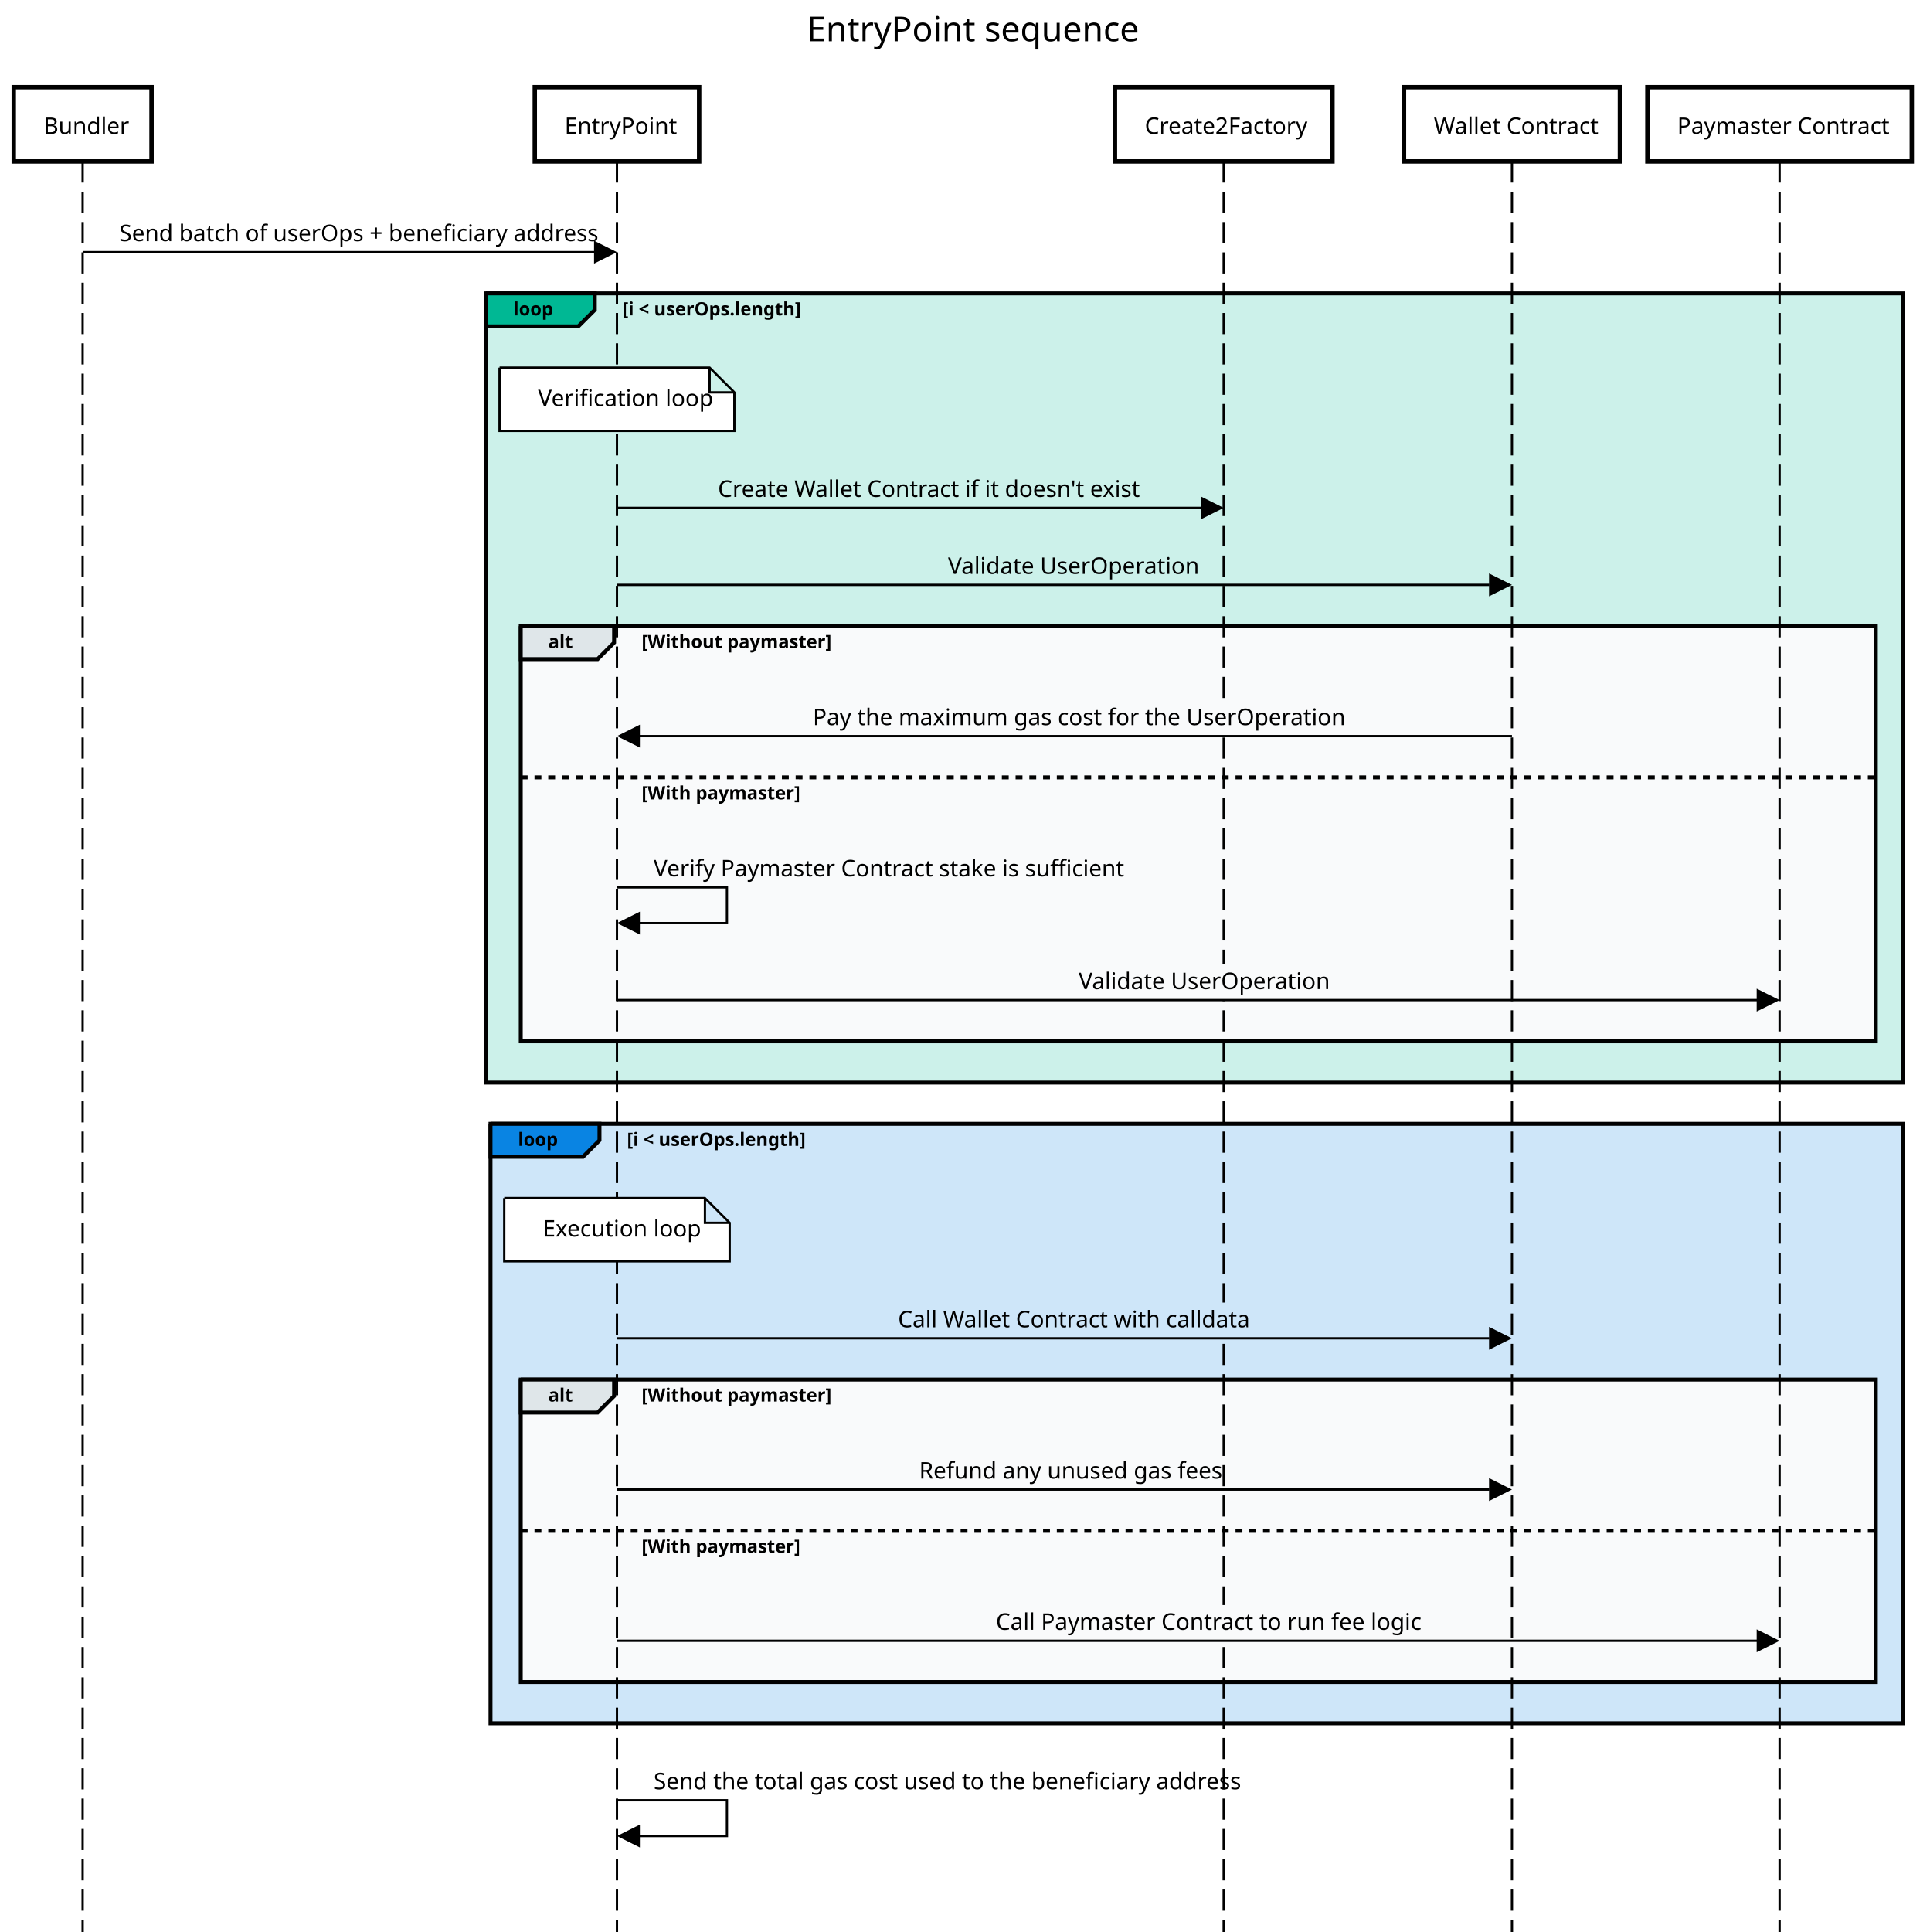
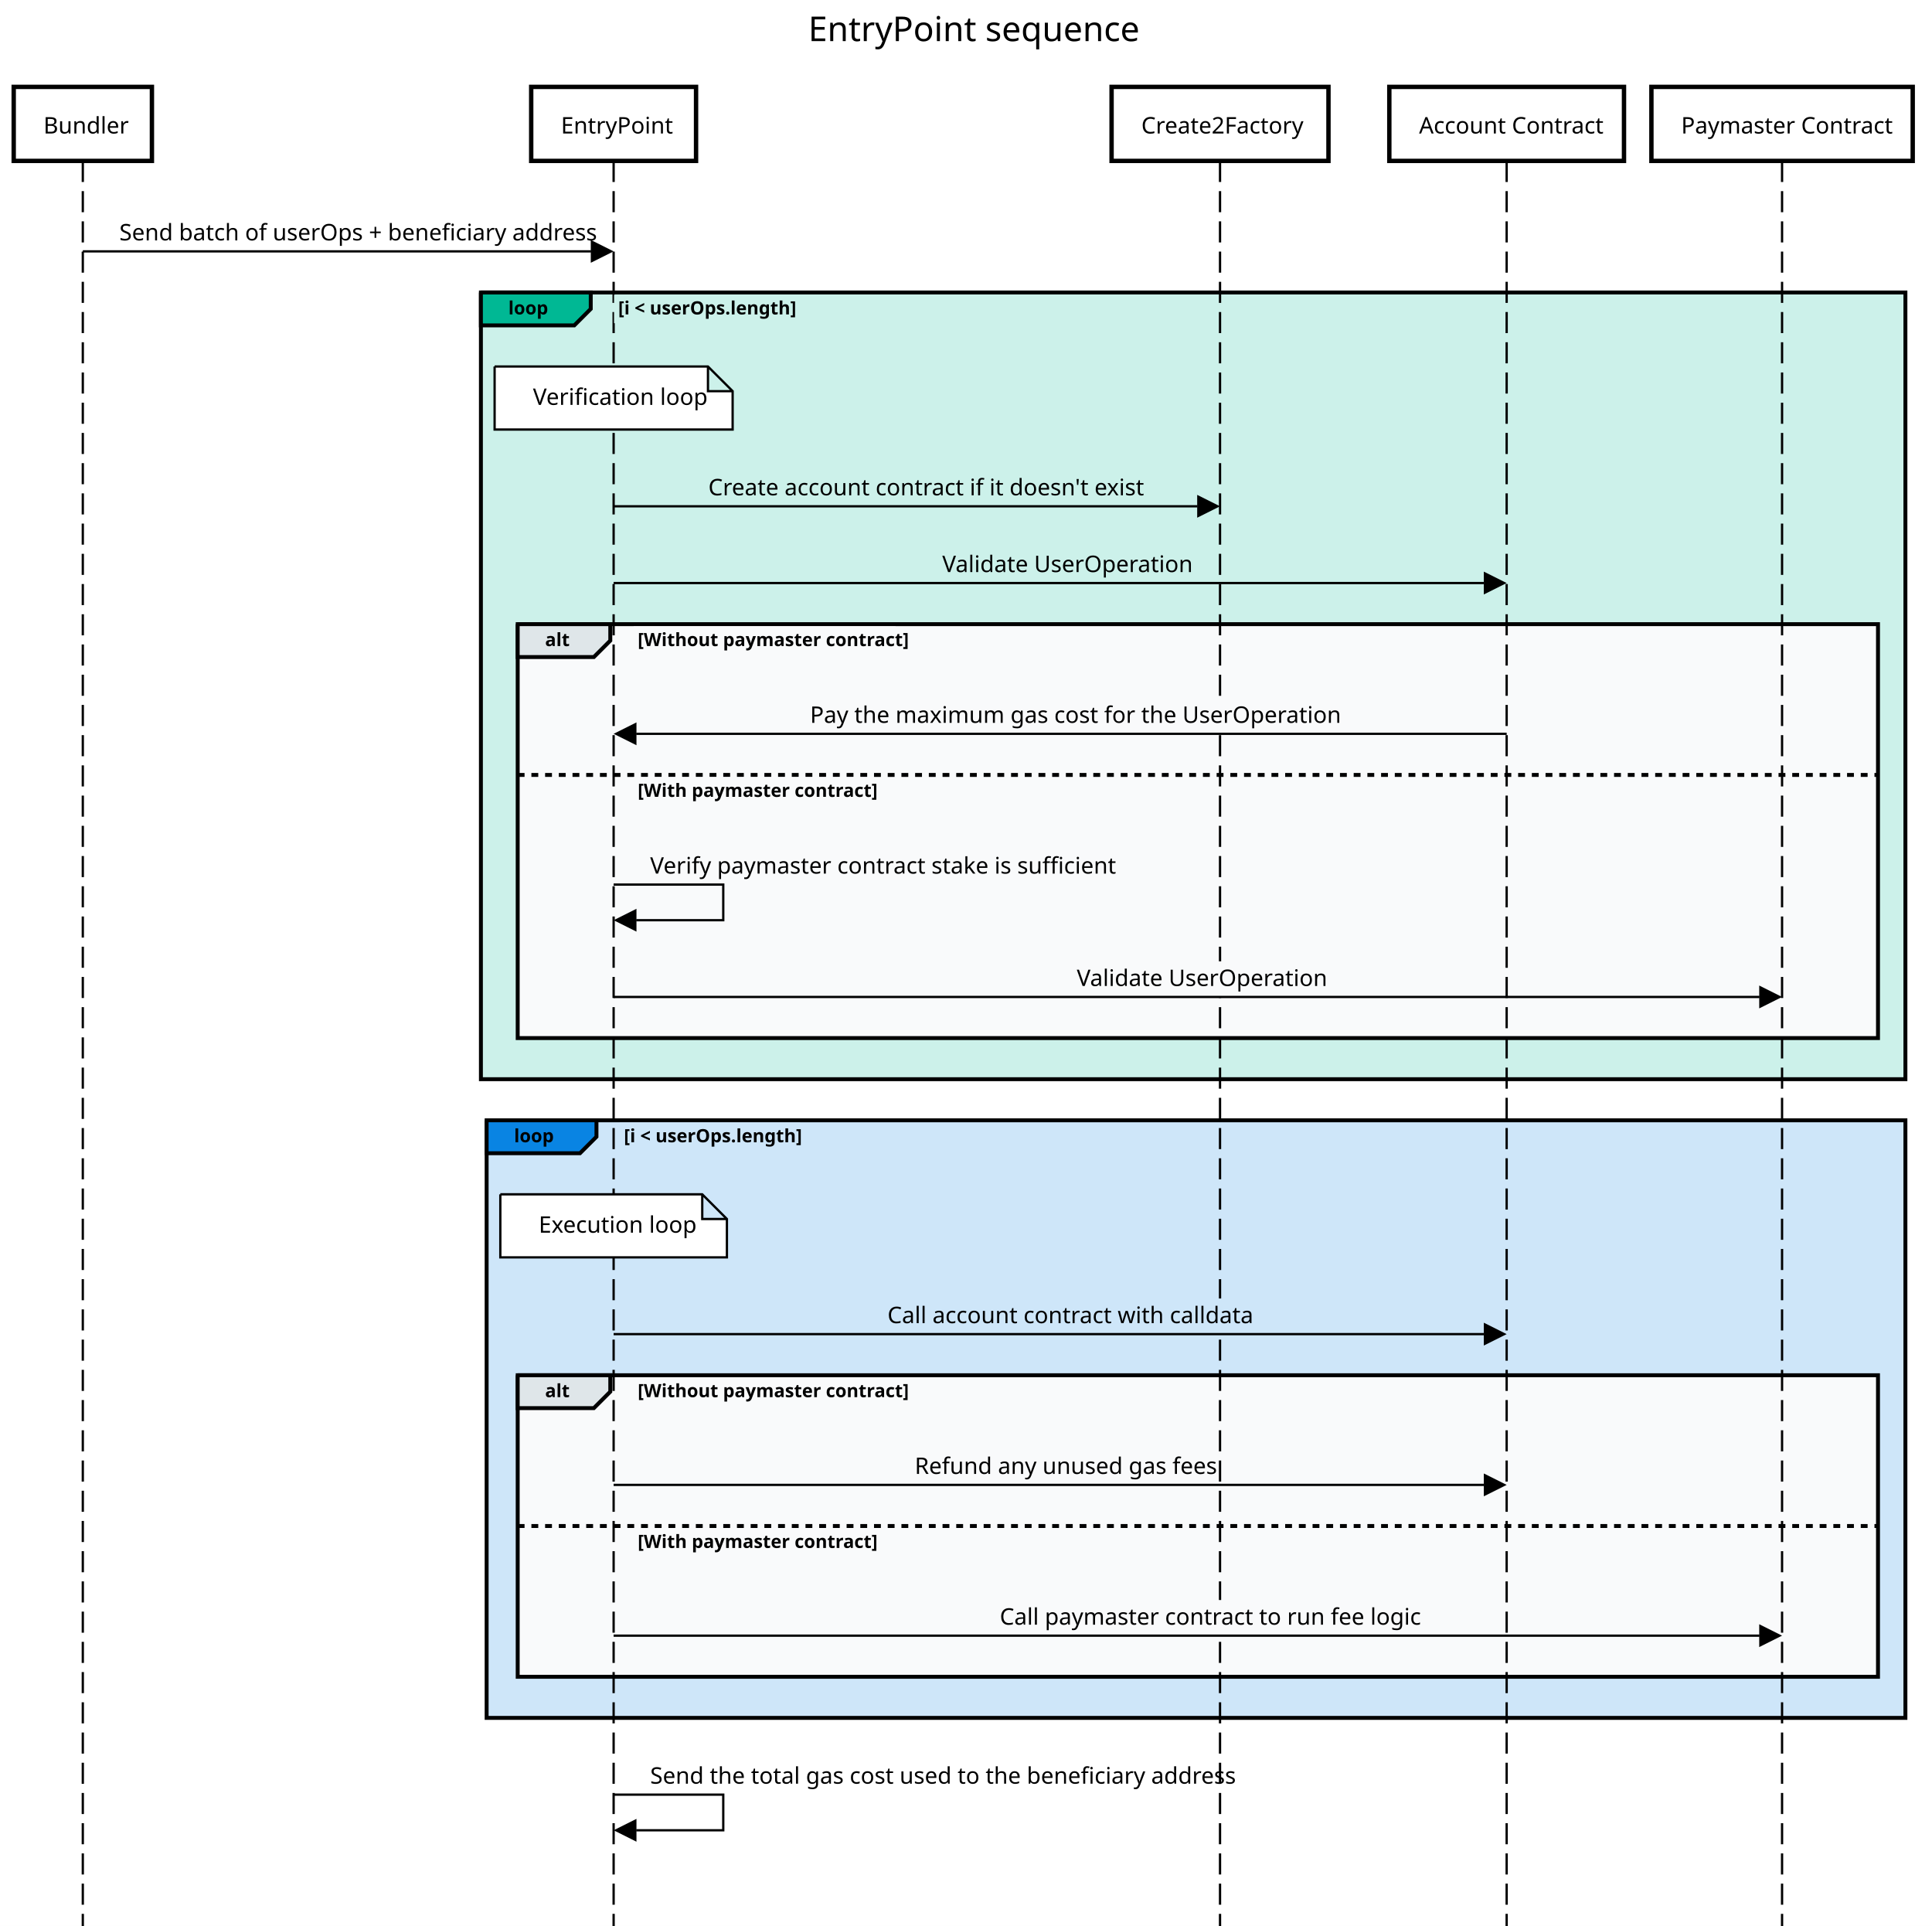
- <svg xmlns="http://www.w3.org/2000/svg" version="1.1" xmlnsXlink="http://www.w3.org/1999/xlink" width="1235" height="1236">
+ <svg xmlns="http://www.w3.org/2000/svg" version="1.1" width="1240" height="1236">
  <defs />
  <g>
    <g />
    <g />
    <g />
    <g />
    <g />
    <g />
    <g />
    <g />
    <g />
    <g />
    <g />
    <g />
    <g>
-       <rect fill="white" stroke="none" x="0" y="0" width="1235" height="1236" />
-     </g>
-     <g>
-       <text fill="black" stroke="none" font-family="sans-serif" font-size="16.5pt" font-style="normal" font-weight="normal" text-decoration="normal" x="516.278" y="26.388" text-anchor="start" dominant-baseline="alphabetic" xml:space="preserve">EntryPoint sequence</text>
-     </g>
-     <g>
-       <rect fill="rgb(204,241,234)" stroke="none" x="310.87" y="187.704" width="907.06" height="504.883" />
-       <rect fill="rgb(249,250,251)" stroke="none" x="333.223" y="400.564" width="867.115" height="265.636" />
-       <rect fill="rgb(206,230,249)" stroke="none" x="313.87" y="718.975" width="904.06" height="383.5" />
-       <rect fill="rgb(249,250,251)" stroke="none" x="333.223" y="882.578" width="867.115" height="193.509" />
-     </g>
-     <g>
-       <path fill="none" stroke="black" paint-order="fill stroke markers" d=" M 52.883 103.264 L 52.883 1236.173" stroke-miterlimit="10" stroke-width="1.466" stroke-dasharray="13.532,5.864" />
-       <path fill="none" stroke="black" paint-order="fill stroke markers" d=" M 394.794 103.264 L 394.794 1236.173" stroke-miterlimit="10" stroke-width="1.466" stroke-dasharray="13.532,5.864" />
-       <path fill="none" stroke="black" paint-order="fill stroke markers" d=" M 783.046 103.264 L 783.046 1236.173" stroke-miterlimit="10" stroke-width="1.466" stroke-dasharray="13.532,5.864" />
-       <path fill="none" stroke="black" paint-order="fill stroke markers" d=" M 967.502 103.264 L 967.502 1236.173" stroke-miterlimit="10" stroke-width="1.466" stroke-dasharray="13.532,5.864" />
-       <path fill="none" stroke="black" paint-order="fill stroke markers" d=" M 1138.767 103.264 L 1138.767 1236.173" stroke-miterlimit="10" stroke-width="1.466" stroke-dasharray="13.532,5.864" />
-     </g>
-     <g>
-       <path fill="none" stroke="none" />
-       <g>
-         <path fill="white" stroke="black" paint-order="fill stroke markers" d=" M 8.796 55.766 L 96.97 55.766 L 96.97 103.264 L 8.796 103.264 L 8.796 55.766 Z" stroke-miterlimit="10" stroke-width="2.815" stroke-dasharray="" />
+       <rect fill="white" stroke="none" x="0" y="0" width="1240" height="1236" />
+     </g>
+     <g>
+       <text fill="black" stroke="none" font-family="sans-serif" font-size="16.5pt" font-style="normal" font-weight="normal" text-decoration="normal" x="518.753" y="26.388" text-anchor="start" dominant-baseline="alphabetic" xml:space="preserve">EntryPoint sequence</text>
+     </g>
+     <g>
+       <rect fill="rgb(204,241,234)" stroke="none" x="308.66" y="187.704" width="914.271" height="504.883" />
+       <rect fill="rgb(249,250,251)" stroke="none" x="332.267" y="400.564" width="873.073" height="265.636" />
+       <rect fill="rgb(206,230,249)" stroke="none" x="312.329" y="718.975" width="910.603" height="383.5" />
+       <rect fill="rgb(249,250,251)" stroke="none" x="332.267" y="882.578" width="873.073" height="193.509" />
+     </g>
+     <g>
+       <path fill="none" stroke="black" paint-order="fill stroke markers" d=" M 53.148 103.264 L 53.148 1236.173" stroke-miterlimit="10" stroke-width="1.466" stroke-dasharray="13.532,5.864" />
+       <path fill="none" stroke="black" paint-order="fill stroke markers" d=" M 393.839 103.264 L 393.839 1236.173" stroke-miterlimit="10" stroke-width="1.466" stroke-dasharray="13.532,5.864" />
+       <path fill="none" stroke="black" paint-order="fill stroke markers" d=" M 783.041 103.264 L 783.041 1236.173" stroke-miterlimit="10" stroke-width="1.466" stroke-dasharray="13.532,5.864" />
+       <path fill="none" stroke="black" paint-order="fill stroke markers" d=" M 967.008 103.264 L 967.008 1236.173" stroke-miterlimit="10" stroke-width="1.466" stroke-dasharray="13.532,5.864" />
+       <path fill="none" stroke="black" paint-order="fill stroke markers" d=" M 1143.769 103.264 L 1143.769 1236.173" stroke-miterlimit="10" stroke-width="1.466" stroke-dasharray="13.532,5.864" />
+     </g>
+     <g>
+       <path fill="none" stroke="none" />
+       <g>
+         <path fill="white" stroke="black" paint-order="fill stroke markers" d=" M 8.796 55.766 L 97.5 55.766 L 97.5 103.264 L 8.796 103.264 L 8.796 55.766 Z" stroke-miterlimit="10" stroke-width="2.815" stroke-dasharray="" />
      </g>
      <g>
        <g />
        <text fill="black" stroke="none" font-family="sans-serif" font-size="11pt" font-style="normal" font-weight="normal" text-decoration="normal" x="27.883" y="85.672" text-anchor="start" dominant-baseline="alphabetic" xml:space="preserve">Bundler</text>
      </g>
      <path fill="none" stroke="none" />
      <g>
-         <path fill="white" stroke="black" paint-order="fill stroke markers" d=" M 342.207 55.766 L 447.381 55.766 L 447.381 103.264 L 342.207 103.264 L 342.207 55.766 Z" stroke-miterlimit="10" stroke-width="2.815" stroke-dasharray="" />
-       </g>
-       <g>
-         <g />
-         <text fill="black" stroke="none" font-family="sans-serif" font-size="11pt" font-style="normal" font-weight="normal" text-decoration="normal" x="361.294" y="85.672" text-anchor="start" dominant-baseline="alphabetic" xml:space="preserve">EntryPoint</text>
-       </g>
-       <path fill="none" stroke="none" />
-       <g>
-         <path fill="white" stroke="black" paint-order="fill stroke markers" d=" M 713.459 55.766 L 852.633 55.766 L 852.633 103.264 L 713.459 103.264 L 713.459 55.766 Z" stroke-miterlimit="10" stroke-width="2.815" stroke-dasharray="" />
-       </g>
-       <g>
-         <g />
-         <text fill="black" stroke="none" font-family="sans-serif" font-size="11pt" font-style="normal" font-weight="normal" text-decoration="normal" x="732.546" y="85.672" text-anchor="start" dominant-baseline="alphabetic" xml:space="preserve">Create2Factory</text>
-       </g>
-       <path fill="none" stroke="none" />
-       <g>
-         <path fill="white" stroke="black" paint-order="fill stroke markers" d=" M 898.414 55.766 L 1036.589 55.766 L 1036.589 103.264 L 898.414 103.264 L 898.414 55.766 Z" stroke-miterlimit="10" stroke-width="2.815" stroke-dasharray="" />
-       </g>
-       <g>
-         <g />
-         <text fill="black" stroke="none" font-family="sans-serif" font-size="11pt" font-style="normal" font-weight="normal" text-decoration="normal" x="917.502" y="85.672" text-anchor="start" dominant-baseline="alphabetic" xml:space="preserve">Wallet Contract</text>
-       </g>
-       <path fill="none" stroke="none" />
-       <g>
-         <path fill="white" stroke="black" paint-order="fill stroke markers" d=" M 1054.18 55.766 L 1223.354 55.766 L 1223.354 103.264 L 1054.18 103.264 L 1054.18 55.766 Z" stroke-miterlimit="10" stroke-width="2.815" stroke-dasharray="" />
-       </g>
-       <g>
-         <g />
-         <text fill="black" stroke="none" font-family="sans-serif" font-size="11pt" font-style="normal" font-weight="normal" text-decoration="normal" x="1073.267" y="85.672" text-anchor="start" dominant-baseline="alphabetic" xml:space="preserve">Paymaster Contract</text>
-       </g>
-     </g>
-     <g>
-       <g>
-         <g>
-           <rect fill="white" stroke="none" x="73.7" y="138.447" width="300.278" height="22.869" />
-         </g>
-         <text fill="black" stroke="none" font-family="sans-serif" font-size="11pt" font-style="normal" font-weight="normal" text-decoration="normal" x="76.339" y="154.28" text-anchor="start" dominant-baseline="alphabetic" xml:space="preserve">Send batch of userOps + beneficiary address</text>
-       </g>
-       <g>
-         <path fill="none" stroke="black" paint-order="fill stroke markers" d=" M 52.883 161.316 L 380.31 161.316" stroke-miterlimit="10" stroke-width="1.466" stroke-dasharray="" />
-         <g transform="translate(394.7943,161.3164) translate(-394.7943,-161.3164)">
-           <path fill="black" stroke="none" paint-order="stroke fill markers" d=" M 380.134 153.987 L 394.794 161.316 L 380.134 168.646 Z" />
-         </g>
-       </g>
-       <path fill="white" stroke="black" paint-order="fill stroke markers" d=" M 319.666 235.202 L 454.09 235.202 L 469.923 251.034 L 469.923 275.663 L 319.666 275.663 L 319.666 235.202 M 454.09 235.202 L 454.09 251.034 L 469.923 251.034" stroke-miterlimit="10" stroke-width="1.466" stroke-dasharray="" />
-       <g>
-         <text fill="black" stroke="none" font-family="sans-serif" font-size="11pt" font-style="normal" font-weight="normal" text-decoration="normal" x="344.294" y="259.83" text-anchor="start" dominant-baseline="alphabetic" xml:space="preserve">Verification loop</text>
-       </g>
-       <g>
-         <g>
-           <rect fill="rgb(204,241,234)" stroke="none" x="456.781" y="302.05" width="264.278" height="22.869" />
-         </g>
-         <text fill="black" stroke="none" font-family="sans-serif" font-size="11pt" font-style="normal" font-weight="normal" text-decoration="normal" x="459.42" y="317.883" text-anchor="start" dominant-baseline="alphabetic" xml:space="preserve">Create Wallet Contract if it doesn't exist </text>
-       </g>
-       <g>
-         <path fill="none" stroke="black" paint-order="fill stroke markers" d=" M 394.794 324.92 L 768.562 324.92" stroke-miterlimit="10" stroke-width="1.466" stroke-dasharray="" />
-         <g transform="translate(783.0458,324.9198) translate(-783.0458,-324.9198)">
-           <path fill="black" stroke="none" paint-order="stroke fill markers" d=" M 768.386 317.59 L 783.046 324.92 L 768.386 332.25 Z" />
-         </g>
-       </g>
-       <g>
-         <g>
-           <rect fill="rgb(204,241,234)" stroke="none" x="604.009" y="351.307" width="154.278" height="22.869" />
-         </g>
-         <text fill="black" stroke="none" font-family="sans-serif" font-size="11pt" font-style="normal" font-weight="normal" text-decoration="normal" x="606.648" y="367.14" text-anchor="start" dominant-baseline="alphabetic" xml:space="preserve">Validate UserOperation</text>
-       </g>
-       <g>
-         <path fill="none" stroke="black" paint-order="fill stroke markers" d=" M 394.794 374.177 L 953.018 374.177" stroke-miterlimit="10" stroke-width="1.466" stroke-dasharray="" />
-         <g transform="translate(967.5015,374.1767) translate(-967.5015,-374.1767)">
-           <path fill="black" stroke="none" paint-order="stroke fill markers" d=" M 952.842 366.847 L 967.502 374.177 L 952.842 381.507 Z" />
-         </g>
-       </g>
-       <g>
-         <g>
-           <rect fill="rgb(249,250,251)" stroke="none" x="517.509" y="448.062" width="327.278" height="22.869" />
-         </g>
-         <text fill="black" stroke="none" font-family="sans-serif" font-size="11pt" font-style="normal" font-weight="normal" text-decoration="normal" x="520.148" y="463.895" text-anchor="start" dominant-baseline="alphabetic" xml:space="preserve">Pay the maximum gas cost for the UserOperation</text>
-       </g>
-       <g>
-         <path fill="none" stroke="black" paint-order="fill stroke markers" d=" M 967.502 470.931 L 409.278 470.931" stroke-miterlimit="10" stroke-width="1.466" stroke-dasharray="" />
-         <g transform="translate(394.7943,470.9313) translate(-394.7943,-470.9313)">
-           <path fill="black" stroke="none" paint-order="stroke fill markers" d=" M 409.454 463.601 L 394.794 470.931 L 409.454 478.261 Z" />
-         </g>
-       </g>
-       <g>
-         <g>
-           <rect fill="rgb(249,250,251)" stroke="none" x="415.611" y="544.817" width="291.278" height="22.869" />
-         </g>
-         <text fill="black" stroke="none" font-family="sans-serif" font-size="11pt" font-style="normal" font-weight="normal" text-decoration="normal" x="418.25" y="560.649" text-anchor="start" dominant-baseline="alphabetic" xml:space="preserve">Verify Paymaster Contract stake is sufficient</text>
-       </g>
-       <g>
-         <path fill="none" stroke="black" paint-order="fill stroke markers" d=" M 394.794 567.686 L 465.161 567.686 L 465.161 590.555 L 409.278 590.555" stroke-miterlimit="10" stroke-width="1.466" stroke-dasharray="" />
-         <g transform="translate(394.7943,590.5553) translate(-394.7943,-590.5553)">
-           <path fill="black" stroke="none" paint-order="stroke fill markers" d=" M 409.454 583.225 L 394.794 590.555 L 409.454 597.885 Z" />
-         </g>
-       </g>
-       <g>
-         <g>
-           <rect fill="rgb(249,250,251)" stroke="none" x="687.642" y="616.943" width="158.278" height="22.869" />
-         </g>
-         <text fill="black" stroke="none" font-family="sans-serif" font-size="11pt" font-style="normal" font-weight="normal" text-decoration="normal" x="690.281" y="632.776" text-anchor="start" dominant-baseline="alphabetic" xml:space="preserve">Validate UserOperation </text>
-       </g>
-       <g>
-         <path fill="none" stroke="black" paint-order="fill stroke markers" d=" M 394.794 639.812 L 1124.284 639.812" stroke-miterlimit="10" stroke-width="1.466" stroke-dasharray="" />
-         <g transform="translate(1138.767,639.8122) translate(-1138.767,-639.8122)">
-           <path fill="black" stroke="none" paint-order="stroke fill markers" d=" M 1124.108 632.482 L 1138.767 639.812 L 1124.108 647.142 Z" />
-         </g>
-       </g>
-       <path fill="white" stroke="black" paint-order="fill stroke markers" d=" M 322.666 766.473 L 451.09 766.473 L 466.923 782.305 L 466.923 806.934 L 322.666 806.934 L 322.666 766.473 M 451.09 766.473 L 451.09 782.305 L 466.923 782.305" stroke-miterlimit="10" stroke-width="1.466" stroke-dasharray="" />
-       <g>
-         <text fill="black" stroke="none" font-family="sans-serif" font-size="11pt" font-style="normal" font-weight="normal" text-decoration="normal" x="347.294" y="791.101" text-anchor="start" dominant-baseline="alphabetic" xml:space="preserve">Execution loop</text>
-       </g>
-       <g>
-         <g>
-           <rect fill="rgb(206,230,249)" stroke="none" x="572.009" y="833.322" width="218.278" height="22.869" />
-         </g>
-         <text fill="black" stroke="none" font-family="sans-serif" font-size="11pt" font-style="normal" font-weight="normal" text-decoration="normal" x="574.648" y="849.154" text-anchor="start" dominant-baseline="alphabetic" xml:space="preserve">Call Wallet Contract with calldata</text>
-       </g>
-       <g>
-         <path fill="none" stroke="black" paint-order="fill stroke markers" d=" M 394.794 856.191 L 953.018 856.191" stroke-miterlimit="10" stroke-width="1.466" stroke-dasharray="" />
-         <g transform="translate(967.5015,856.1908) translate(-967.5015,-856.1908)">
-           <path fill="black" stroke="none" paint-order="stroke fill markers" d=" M 952.842 848.861 L 967.502 856.191 L 952.842 863.521 Z" />
-         </g>
-       </g>
-       <g>
-         <g>
-           <rect fill="rgb(249,250,251)" stroke="none" x="585.509" y="930.076" width="191.278" height="22.869" />
-         </g>
-         <text fill="black" stroke="none" font-family="sans-serif" font-size="11pt" font-style="normal" font-weight="normal" text-decoration="normal" x="588.148" y="945.909" text-anchor="start" dominant-baseline="alphabetic" xml:space="preserve">Refund any unused gas fees</text>
-       </g>
-       <g>
-         <path fill="none" stroke="black" paint-order="fill stroke markers" d=" M 394.794 952.945 L 953.018 952.945" stroke-miterlimit="10" stroke-width="1.466" stroke-dasharray="" />
-         <g transform="translate(967.5015,952.9455) translate(-967.5015,-952.9455)">
-           <path fill="black" stroke="none" paint-order="stroke fill markers" d=" M 952.842 945.616 L 967.502 952.945 L 952.842 960.275 Z" />
-         </g>
-       </g>
-       <g>
-         <g>
-           <rect fill="rgb(249,250,251)" stroke="none" x="634.642" y="1026.831" width="264.278" height="22.869" />
-         </g>
-         <text fill="black" stroke="none" font-family="sans-serif" font-size="11pt" font-style="normal" font-weight="normal" text-decoration="normal" x="637.281" y="1042.663" text-anchor="start" dominant-baseline="alphabetic" xml:space="preserve">Call Paymaster Contract to run fee logic</text>
-       </g>
-       <g>
-         <path fill="none" stroke="black" paint-order="fill stroke markers" d=" M 394.794 1049.7 L 1124.284 1049.7" stroke-miterlimit="10" stroke-width="1.466" stroke-dasharray="" />
-         <g transform="translate(1138.767,1049.7) translate(-1138.767,-1049.7)">
-           <path fill="black" stroke="none" paint-order="stroke fill markers" d=" M 1124.108 1042.37 L 1138.767 1049.7 L 1124.108 1057.03 Z" />
-         </g>
-       </g>
-       <g>
-         <g>
-           <rect fill="white" stroke="none" x="415.611" y="1128.863" width="361.278" height="22.869" />
-         </g>
-         <text fill="black" stroke="none" font-family="sans-serif" font-size="11pt" font-style="normal" font-weight="normal" text-decoration="normal" x="418.25" y="1144.696" text-anchor="start" dominant-baseline="alphabetic" xml:space="preserve">Send the total gas cost used to the beneficiary address</text>
-       </g>
-       <g>
-         <path fill="none" stroke="black" paint-order="fill stroke markers" d=" M 394.794 1151.732 L 465.161 1151.732 L 465.161 1174.602 L 409.278 1174.602" stroke-miterlimit="10" stroke-width="1.466" stroke-dasharray="" />
-         <g transform="translate(394.7943,1174.602) translate(-394.7943,-1174.602)">
-           <path fill="black" stroke="none" paint-order="stroke fill markers" d=" M 409.454 1167.272 L 394.794 1174.602 L 409.454 1181.932 Z" />
-         </g>
-       </g>
-       <g>
-         <g />
-         <path fill="none" stroke="black" paint-order="fill stroke markers" d=" M 310.87 187.704 L 1217.93 187.704 L 1217.93 692.587 L 310.87 692.587 L 310.87 187.704 Z" stroke-miterlimit="10" stroke-width="2.513" stroke-dasharray="" />
-         <path fill="#00b894" stroke="black" paint-order="fill stroke markers" d=" M 310.87 187.704 L 310.87 208.814 L 370.053 208.814 L 380.609 198.259 L 380.609 187.704 L 310.87 187.704" stroke-miterlimit="10" stroke-width="2.513" stroke-dasharray="" />
-         <text fill="black" stroke="none" font-family="sans-serif" font-size="8.8pt" font-style="normal" font-weight="bold" text-decoration="normal" x="328.462" y="201.777" text-anchor="start" dominant-baseline="alphabetic" xml:space="preserve">loop</text>
-         <g>
-           <rect fill="rgb(204,241,234)" stroke="none" x="395.562" y="189.111" width="116.278" height="18.295" />
-         </g>
-         <text fill="black" stroke="none" font-family="sans-serif" font-size="8.8pt" font-style="normal" font-weight="bold" text-decoration="normal" x="398.2" y="201.777" text-anchor="start" dominant-baseline="alphabetic" xml:space="preserve">[i &lt; userOps.length]</text>
-       </g>
-       <g>
-         <g />
-         <path fill="none" stroke="black" paint-order="fill stroke markers" d=" M 333.223 400.564 L 1200.339 400.564 L 1200.339 666.2 L 333.223 666.2 L 333.223 400.564 Z" stroke-miterlimit="10" stroke-width="2.513" stroke-dasharray="" />
-         <path fill="#dfe6e9" stroke="black" paint-order="fill stroke markers" d=" M 333.223 400.564 L 333.223 421.674 L 382.407 421.674 L 392.962 411.119 L 392.962 400.564 L 333.223 400.564" stroke-miterlimit="10" stroke-width="2.513" stroke-dasharray="" />
-         <text fill="black" stroke="none" font-family="sans-serif" font-size="8.8pt" font-style="normal" font-weight="bold" text-decoration="normal" x="350.815" y="414.638" text-anchor="start" dominant-baseline="alphabetic" xml:space="preserve">alt</text>
-         <g>
-           <rect fill="rgb(249,250,251)" stroke="none" x="407.915" y="401.972" width="121.278" height="18.295" />
-         </g>
-         <text fill="black" stroke="none" font-family="sans-serif" font-size="8.8pt" font-style="normal" font-weight="bold" text-decoration="normal" x="410.553" y="414.638" text-anchor="start" dominant-baseline="alphabetic" xml:space="preserve">[Without paymaster]</text>
-         <g>
-           <path fill="none" stroke="black" paint-order="fill stroke markers" d=" M 333.223 497.319 L 1200.339 497.319" stroke-miterlimit="10" stroke-width="2.513" stroke-dasharray="4.398" />
-         </g>
-         <g />
-         <g>
-           <rect fill="rgb(249,250,251)" stroke="none" x="407.915" y="498.726" width="103.278" height="18.295" />
-         </g>
-         <text fill="black" stroke="none" font-family="sans-serif" font-size="8.8pt" font-style="normal" font-weight="bold" text-decoration="normal" x="410.553" y="511.392" text-anchor="start" dominant-baseline="alphabetic" xml:space="preserve">[With paymaster]</text>
+         <path fill="white" stroke="black" paint-order="fill stroke markers" d=" M 340.936 55.766 L 446.741 55.766 L 446.741 103.264 L 340.936 103.264 L 340.936 55.766 Z" stroke-miterlimit="10" stroke-width="2.815" stroke-dasharray="" />
+       </g>
+       <g>
+         <g />
+         <text fill="black" stroke="none" font-family="sans-serif" font-size="11pt" font-style="normal" font-weight="normal" text-decoration="normal" x="360.023" y="85.672" text-anchor="start" dominant-baseline="alphabetic" xml:space="preserve">EntryPoint</text>
+       </g>
+       <path fill="none" stroke="none" />
+       <g>
+         <path fill="white" stroke="black" paint-order="fill stroke markers" d=" M 713.438 55.766 L 852.643 55.766 L 852.643 103.264 L 713.438 103.264 L 713.438 55.766 Z" stroke-miterlimit="10" stroke-width="2.815" stroke-dasharray="" />
+       </g>
+       <g>
+         <g />
+         <text fill="black" stroke="none" font-family="sans-serif" font-size="11pt" font-style="normal" font-weight="normal" text-decoration="normal" x="732.525" y="85.672" text-anchor="start" dominant-baseline="alphabetic" xml:space="preserve">Create2Factory</text>
+       </g>
+       <path fill="none" stroke="none" />
+       <g>
+         <path fill="white" stroke="black" paint-order="fill stroke markers" d=" M 891.697 55.766 L 1042.319 55.766 L 1042.319 103.264 L 891.697 103.264 L 891.697 55.766 Z" stroke-miterlimit="10" stroke-width="2.815" stroke-dasharray="" />
+       </g>
+       <g>
+         <g />
+         <text fill="black" stroke="none" font-family="sans-serif" font-size="11pt" font-style="normal" font-weight="normal" text-decoration="normal" x="910.784" y="85.672" text-anchor="start" dominant-baseline="alphabetic" xml:space="preserve">Account Contract</text>
+       </g>
+       <path fill="none" stroke="none" />
+       <g>
+         <path fill="white" stroke="black" paint-order="fill stroke markers" d=" M 1059.911 55.766 L 1227.627 55.766 L 1227.627 103.264 L 1059.911 103.264 L 1059.911 55.766 Z" stroke-miterlimit="10" stroke-width="2.815" stroke-dasharray="" />
+       </g>
+       <g>
+         <g />
+         <text fill="black" stroke="none" font-family="sans-serif" font-size="11pt" font-style="normal" font-weight="normal" text-decoration="normal" x="1078.998" y="85.672" text-anchor="start" dominant-baseline="alphabetic" xml:space="preserve">Paymaster Contract</text>
+       </g>
+     </g>
+     <g>
+       <g>
+         <g>
+           <rect fill="white" stroke="none" x="73.965" y="138.447" width="299.057" height="22.869" />
+         </g>
+         <text fill="black" stroke="none" font-family="sans-serif" font-size="11pt" font-style="normal" font-weight="normal" text-decoration="normal" x="76.603" y="154.28" text-anchor="start" dominant-baseline="alphabetic" xml:space="preserve">Send batch of userOps + beneficiary address</text>
+       </g>
+       <g>
+         <path fill="none" stroke="black" paint-order="fill stroke markers" d=" M 53.148 161.316 L 379.355 161.316" stroke-miterlimit="10" stroke-width="1.466" stroke-dasharray="" />
+         <g transform="translate(393.8385,161.3164) translate(-393.8385,-161.3164)">
+           <path fill="black" stroke="none" paint-order="stroke fill markers" d=" M 379.179 153.987 L 393.839 161.316 L 379.179 168.646 Z" />
+         </g>
+       </g>
+       <path fill="white" stroke="black" paint-order="fill stroke markers" d=" M 317.456 235.202 L 454.388 235.202 L 470.221 251.034 L 470.221 275.663 L 317.456 275.663 L 317.456 235.202 M 454.388 235.202 L 454.388 251.034 L 470.221 251.034" stroke-miterlimit="10" stroke-width="1.466" stroke-dasharray="" />
+       <g>
+         <text fill="black" stroke="none" font-family="sans-serif" font-size="11pt" font-style="normal" font-weight="normal" text-decoration="normal" x="342.085" y="259.83" text-anchor="start" dominant-baseline="alphabetic" xml:space="preserve">Verification loop</text>
+       </g>
+       <g>
+         <g>
+           <rect fill="rgb(204,241,234)" stroke="none" x="451.989" y="302.05" width="272.901" height="22.869" />
+         </g>
+         <text fill="black" stroke="none" font-family="sans-serif" font-size="11pt" font-style="normal" font-weight="normal" text-decoration="normal" x="454.628" y="317.883" text-anchor="start" dominant-baseline="alphabetic" xml:space="preserve">Create account contract if it doesn't exist </text>
+       </g>
+       <g>
+         <path fill="none" stroke="black" paint-order="fill stroke markers" d=" M 393.839 324.92 L 768.557 324.92" stroke-miterlimit="10" stroke-width="1.466" stroke-dasharray="" />
+         <g transform="translate(783.0405,324.9198) translate(-783.0405,-324.9198)">
+           <path fill="black" stroke="none" paint-order="stroke fill markers" d=" M 768.381 317.59 L 783.041 324.92 L 768.381 332.25 Z" />
+         </g>
+       </g>
+       <g>
+         <g>
+           <rect fill="rgb(204,241,234)" stroke="none" x="602.133" y="351.307" width="156.58" height="22.869" />
+         </g>
+         <text fill="black" stroke="none" font-family="sans-serif" font-size="11pt" font-style="normal" font-weight="normal" text-decoration="normal" x="604.772" y="367.14" text-anchor="start" dominant-baseline="alphabetic" xml:space="preserve">Validate UserOperation</text>
+       </g>
+       <g>
+         <path fill="none" stroke="black" paint-order="fill stroke markers" d=" M 393.839 374.177 L 952.524 374.177" stroke-miterlimit="10" stroke-width="1.466" stroke-dasharray="" />
+         <g transform="translate(967.008,374.1767) translate(-967.008,-374.1767)">
+           <path fill="black" stroke="none" paint-order="stroke fill markers" d=" M 952.348 366.847 L 967.008 374.177 L 952.348 381.507 Z" />
+         </g>
+       </g>
+       <g>
+         <g>
+           <rect fill="rgb(249,250,251)" stroke="none" x="517.273" y="448.062" width="326.301" height="22.869" />
+         </g>
+         <text fill="black" stroke="none" font-family="sans-serif" font-size="11pt" font-style="normal" font-weight="normal" text-decoration="normal" x="519.912" y="463.895" text-anchor="start" dominant-baseline="alphabetic" xml:space="preserve">Pay the maximum gas cost for the UserOperation</text>
+       </g>
+       <g>
+         <path fill="none" stroke="black" paint-order="fill stroke markers" d=" M 967.008 470.931 L 408.322 470.931" stroke-miterlimit="10" stroke-width="1.466" stroke-dasharray="" />
+         <g transform="translate(393.8385,470.9313) translate(-393.8385,-470.9313)">
+           <path fill="black" stroke="none" paint-order="stroke fill markers" d=" M 408.498 463.601 L 393.839 470.931 L 408.498 478.261 Z" />
+         </g>
+       </g>
+       <g>
+         <g>
+           <rect fill="rgb(249,250,251)" stroke="none" x="414.655" y="544.817" width="286.38" height="22.869" />
+         </g>
+         <text fill="black" stroke="none" font-family="sans-serif" font-size="11pt" font-style="normal" font-weight="normal" text-decoration="normal" x="417.294" y="560.649" text-anchor="start" dominant-baseline="alphabetic" xml:space="preserve">Verify paymaster contract stake is sufficient</text>
+       </g>
+       <g>
+         <path fill="none" stroke="black" paint-order="fill stroke markers" d=" M 393.839 567.686 L 464.206 567.686 L 464.206 590.555 L 408.322 590.555" stroke-miterlimit="10" stroke-width="1.466" stroke-dasharray="" />
+         <g transform="translate(393.8385,590.5553) translate(-393.8385,-590.5553)">
+           <path fill="black" stroke="none" paint-order="stroke fill markers" d=" M 408.498 583.225 L 393.839 590.555 L 408.498 597.885 Z" />
+         </g>
+       </g>
+       <g>
+         <g>
+           <rect fill="rgb(249,250,251)" stroke="none" x="688.477" y="616.943" width="160.653" height="22.869" />
+         </g>
+         <text fill="black" stroke="none" font-family="sans-serif" font-size="11pt" font-style="normal" font-weight="normal" text-decoration="normal" x="691.116" y="632.776" text-anchor="start" dominant-baseline="alphabetic" xml:space="preserve">Validate UserOperation </text>
+       </g>
+       <g>
+         <path fill="none" stroke="black" paint-order="fill stroke markers" d=" M 393.839 639.812 L 1129.285 639.812" stroke-miterlimit="10" stroke-width="1.466" stroke-dasharray="" />
+         <g transform="translate(1143.769,639.8122) translate(-1143.769,-639.8122)">
+           <path fill="black" stroke="none" paint-order="stroke fill markers" d=" M 1129.109 632.482 L 1143.769 639.812 L 1129.109 647.142 Z" />
+         </g>
+       </g>
+       <path fill="white" stroke="black" paint-order="fill stroke markers" d=" M 321.125 766.473 L 450.72 766.473 L 466.552 782.305 L 466.552 806.934 L 321.125 806.934 L 321.125 766.473 M 450.72 766.473 L 450.72 782.305 L 466.552 782.305" stroke-miterlimit="10" stroke-width="1.466" stroke-dasharray="" />
+       <g>
+         <text fill="black" stroke="none" font-family="sans-serif" font-size="11pt" font-style="normal" font-weight="normal" text-decoration="normal" x="345.753" y="791.101" text-anchor="start" dominant-baseline="alphabetic" xml:space="preserve">Execution loop</text>
+       </g>
+       <g>
+         <g>
+           <rect fill="rgb(206,230,249)" stroke="none" x="566.965" y="833.322" width="226.917" height="22.869" />
+         </g>
+         <text fill="black" stroke="none" font-family="sans-serif" font-size="11pt" font-style="normal" font-weight="normal" text-decoration="normal" x="569.604" y="849.154" text-anchor="start" dominant-baseline="alphabetic" xml:space="preserve">Call account contract with calldata</text>
+       </g>
+       <g>
+         <path fill="none" stroke="black" paint-order="fill stroke markers" d=" M 393.839 856.191 L 952.524 856.191" stroke-miterlimit="10" stroke-width="1.466" stroke-dasharray="" />
+         <g transform="translate(967.008,856.1908) translate(-967.008,-856.1908)">
+           <path fill="black" stroke="none" paint-order="stroke fill markers" d=" M 952.348 848.861 L 967.008 856.191 L 952.348 863.521 Z" />
+         </g>
+       </g>
+       <g>
+         <g>
+           <rect fill="rgb(249,250,251)" stroke="none" x="584.463" y="930.076" width="191.92" height="22.869" />
+         </g>
+         <text fill="black" stroke="none" font-family="sans-serif" font-size="11pt" font-style="normal" font-weight="normal" text-decoration="normal" x="587.102" y="945.909" text-anchor="start" dominant-baseline="alphabetic" xml:space="preserve">Refund any unused gas fees</text>
+       </g>
+       <g>
+         <path fill="none" stroke="black" paint-order="fill stroke markers" d=" M 393.839 952.945 L 952.524 952.945" stroke-miterlimit="10" stroke-width="1.466" stroke-dasharray="" />
+         <g transform="translate(967.008,952.9455) translate(-967.008,-952.9455)">
+           <path fill="black" stroke="none" paint-order="stroke fill markers" d=" M 952.348 945.616 L 967.008 952.945 L 952.348 960.275 Z" />
+         </g>
+       </g>
+       <g>
+         <g>
+           <rect fill="rgb(249,250,251)" stroke="none" x="639.053" y="1026.831" width="259.501" height="22.869" />
+         </g>
+         <text fill="black" stroke="none" font-family="sans-serif" font-size="11pt" font-style="normal" font-weight="normal" text-decoration="normal" x="641.692" y="1042.663" text-anchor="start" dominant-baseline="alphabetic" xml:space="preserve">Call paymaster contract to run fee logic</text>
+       </g>
+       <g>
+         <path fill="none" stroke="black" paint-order="fill stroke markers" d=" M 393.839 1049.7 L 1129.285 1049.7" stroke-miterlimit="10" stroke-width="1.466" stroke-dasharray="" />
+         <g transform="translate(1143.769,1049.7) translate(-1143.769,-1049.7)">
+           <path fill="black" stroke="none" paint-order="stroke fill markers" d=" M 1129.109 1042.37 L 1143.769 1049.7 L 1129.109 1057.03 Z" />
+         </g>
+       </g>
+       <g>
+         <g>
+           <rect fill="white" stroke="none" x="414.655" y="1128.863" width="362.228" height="22.869" />
+         </g>
+         <text fill="black" stroke="none" font-family="sans-serif" font-size="11pt" font-style="normal" font-weight="normal" text-decoration="normal" x="417.294" y="1144.696" text-anchor="start" dominant-baseline="alphabetic" xml:space="preserve">Send the total gas cost used to the beneficiary address</text>
+       </g>
+       <g>
+         <path fill="none" stroke="black" paint-order="fill stroke markers" d=" M 393.839 1151.732 L 464.206 1151.732 L 464.206 1174.602 L 408.322 1174.602" stroke-miterlimit="10" stroke-width="1.466" stroke-dasharray="" />
+         <g transform="translate(393.8385,1174.602) translate(-393.8385,-1174.602)">
+           <path fill="black" stroke="none" paint-order="stroke fill markers" d=" M 408.498 1167.272 L 393.839 1174.602 L 408.498 1181.932 Z" />
+         </g>
+       </g>
+       <g>
+         <g />
+         <path fill="none" stroke="black" paint-order="fill stroke markers" d=" M 308.66 187.704 L 1222.932 187.704 L 1222.932 692.587 L 308.66 692.587 L 308.66 187.704 Z" stroke-miterlimit="10" stroke-width="2.513" stroke-dasharray="" />
+         <path fill="#00b894" stroke="black" paint-order="fill stroke markers" d=" M 308.66 187.704 L 308.66 208.814 L 368.598 208.814 L 379.153 198.259 L 379.153 187.704 L 308.66 187.704" stroke-miterlimit="10" stroke-width="2.513" stroke-dasharray="" />
+         <text fill="black" stroke="none" font-family="sans-serif" font-size="8.8pt" font-style="normal" font-weight="bold" text-decoration="normal" x="326.252" y="201.777" text-anchor="start" dominant-baseline="alphabetic" xml:space="preserve">loop</text>
+         <g>
+           <rect fill="rgb(204,241,234)" stroke="none" x="394.106" y="189.111" width="115.75" height="18.295" />
+         </g>
+         <text fill="black" stroke="none" font-family="sans-serif" font-size="8.8pt" font-style="normal" font-weight="bold" text-decoration="normal" x="396.745" y="201.777" text-anchor="start" dominant-baseline="alphabetic" xml:space="preserve">[i &lt; userOps.length]</text>
+       </g>
+       <g>
+         <g />
+         <path fill="none" stroke="black" paint-order="fill stroke markers" d=" M 332.267 400.564 L 1205.34 400.564 L 1205.34 666.2 L 332.267 666.2 L 332.267 400.564 Z" stroke-miterlimit="10" stroke-width="2.513" stroke-dasharray="" />
+         <path fill="#dfe6e9" stroke="black" paint-order="fill stroke markers" d=" M 332.267 400.564 L 332.267 421.674 L 381.14 421.674 L 391.695 411.119 L 391.695 400.564 L 332.267 400.564" stroke-miterlimit="10" stroke-width="2.513" stroke-dasharray="" />
+         <text fill="black" stroke="none" font-family="sans-serif" font-size="8.8pt" font-style="normal" font-weight="bold" text-decoration="normal" x="349.859" y="414.638" text-anchor="start" dominant-baseline="alphabetic" xml:space="preserve">alt</text>
+         <g>
+           <rect fill="rgb(249,250,251)" stroke="none" x="406.648" y="401.972" width="168.106" height="18.295" />
+         </g>
+         <text fill="black" stroke="none" font-family="sans-serif" font-size="8.8pt" font-style="normal" font-weight="bold" text-decoration="normal" x="409.287" y="414.638" text-anchor="start" dominant-baseline="alphabetic" xml:space="preserve">[Without paymaster contract]</text>
+         <g>
+           <path fill="none" stroke="black" paint-order="fill stroke markers" d=" M 332.267 497.319 L 1205.34 497.319" stroke-miterlimit="10" stroke-width="2.513" stroke-dasharray="4.398" />
+         </g>
+         <g />
+         <g>
+           <rect fill="rgb(249,250,251)" stroke="none" x="406.648" y="498.726" width="149.869" height="18.295" />
+         </g>
+         <text fill="black" stroke="none" font-family="sans-serif" font-size="8.8pt" font-style="normal" font-weight="bold" text-decoration="normal" x="409.287" y="511.392" text-anchor="start" dominant-baseline="alphabetic" xml:space="preserve">[With paymaster contract]</text>
      </g>
      <g />
      <g>
        <g />
-         <path fill="none" stroke="black" paint-order="fill stroke markers" d=" M 313.87 718.975 L 1217.93 718.975 L 1217.93 1102.475 L 313.87 1102.475 L 313.87 718.975 Z" stroke-miterlimit="10" stroke-width="2.513" stroke-dasharray="" />
-         <path fill="#0984e3" stroke="black" paint-order="fill stroke markers" d=" M 313.87 718.975 L 313.87 740.085 L 373.053 740.085 L 383.609 729.53 L 383.609 718.975 L 313.87 718.975" stroke-miterlimit="10" stroke-width="2.513" stroke-dasharray="" />
-         <text fill="black" stroke="none" font-family="sans-serif" font-size="8.8pt" font-style="normal" font-weight="bold" text-decoration="normal" x="331.462" y="733.049" text-anchor="start" dominant-baseline="alphabetic" xml:space="preserve">loop</text>
-         <g>
-           <rect fill="rgb(206,230,249)" stroke="none" x="398.562" y="720.382" width="116.278" height="18.295" />
-         </g>
-         <text fill="black" stroke="none" font-family="sans-serif" font-size="8.8pt" font-style="normal" font-weight="bold" text-decoration="normal" x="401.2" y="733.049" text-anchor="start" dominant-baseline="alphabetic" xml:space="preserve">[i &lt; userOps.length]</text>
-       </g>
-       <g>
-         <g />
-         <path fill="none" stroke="black" paint-order="fill stroke markers" d=" M 333.223 882.578 L 1200.339 882.578 L 1200.339 1076.088 L 333.223 1076.088 L 333.223 882.578 Z" stroke-miterlimit="10" stroke-width="2.513" stroke-dasharray="" />
-         <path fill="#dfe6e9" stroke="black" paint-order="fill stroke markers" d=" M 333.223 882.578 L 333.223 903.689 L 382.407 903.689 L 392.962 893.134 L 392.962 882.578 L 333.223 882.578" stroke-miterlimit="10" stroke-width="2.513" stroke-dasharray="" />
-         <text fill="black" stroke="none" font-family="sans-serif" font-size="8.8pt" font-style="normal" font-weight="bold" text-decoration="normal" x="350.815" y="896.652" text-anchor="start" dominant-baseline="alphabetic" xml:space="preserve">alt</text>
-         <g>
-           <rect fill="rgb(249,250,251)" stroke="none" x="407.915" y="883.986" width="121.278" height="18.295" />
-         </g>
-         <text fill="black" stroke="none" font-family="sans-serif" font-size="8.8pt" font-style="normal" font-weight="bold" text-decoration="normal" x="410.553" y="896.652" text-anchor="start" dominant-baseline="alphabetic" xml:space="preserve">[Without paymaster]</text>
-         <g>
-           <path fill="none" stroke="black" paint-order="fill stroke markers" d=" M 333.223 979.333 L 1200.339 979.333" stroke-miterlimit="10" stroke-width="2.513" stroke-dasharray="4.398" />
-         </g>
-         <g />
-         <g>
-           <rect fill="rgb(249,250,251)" stroke="none" x="407.915" y="980.74" width="103.278" height="18.295" />
-         </g>
-         <text fill="black" stroke="none" font-family="sans-serif" font-size="8.8pt" font-style="normal" font-weight="bold" text-decoration="normal" x="410.553" y="993.407" text-anchor="start" dominant-baseline="alphabetic" xml:space="preserve">[With paymaster]</text>
+         <path fill="none" stroke="black" paint-order="fill stroke markers" d=" M 312.329 718.975 L 1222.932 718.975 L 1222.932 1102.475 L 312.329 1102.475 L 312.329 718.975 Z" stroke-miterlimit="10" stroke-width="2.513" stroke-dasharray="" />
+         <path fill="#0984e3" stroke="black" paint-order="fill stroke markers" d=" M 312.329 718.975 L 312.329 740.085 L 372.267 740.085 L 382.822 729.53 L 382.822 718.975 L 312.329 718.975" stroke-miterlimit="10" stroke-width="2.513" stroke-dasharray="" />
+         <text fill="black" stroke="none" font-family="sans-serif" font-size="8.8pt" font-style="normal" font-weight="bold" text-decoration="normal" x="329.921" y="733.049" text-anchor="start" dominant-baseline="alphabetic" xml:space="preserve">loop</text>
+         <g>
+           <rect fill="rgb(206,230,249)" stroke="none" x="397.775" y="720.382" width="115.75" height="18.295" />
+         </g>
+         <text fill="black" stroke="none" font-family="sans-serif" font-size="8.8pt" font-style="normal" font-weight="bold" text-decoration="normal" x="400.414" y="733.049" text-anchor="start" dominant-baseline="alphabetic" xml:space="preserve">[i &lt; userOps.length]</text>
+       </g>
+       <g>
+         <g />
+         <path fill="none" stroke="black" paint-order="fill stroke markers" d=" M 332.267 882.578 L 1205.34 882.578 L 1205.34 1076.088 L 332.267 1076.088 L 332.267 882.578 Z" stroke-miterlimit="10" stroke-width="2.513" stroke-dasharray="" />
+         <path fill="#dfe6e9" stroke="black" paint-order="fill stroke markers" d=" M 332.267 882.578 L 332.267 903.689 L 381.14 903.689 L 391.695 893.134 L 391.695 882.578 L 332.267 882.578" stroke-miterlimit="10" stroke-width="2.513" stroke-dasharray="" />
+         <text fill="black" stroke="none" font-family="sans-serif" font-size="8.8pt" font-style="normal" font-weight="bold" text-decoration="normal" x="349.859" y="896.652" text-anchor="start" dominant-baseline="alphabetic" xml:space="preserve">alt</text>
+         <g>
+           <rect fill="rgb(249,250,251)" stroke="none" x="406.648" y="883.986" width="168.106" height="18.295" />
+         </g>
+         <text fill="black" stroke="none" font-family="sans-serif" font-size="8.8pt" font-style="normal" font-weight="bold" text-decoration="normal" x="409.287" y="896.652" text-anchor="start" dominant-baseline="alphabetic" xml:space="preserve">[Without paymaster contract]</text>
+         <g>
+           <path fill="none" stroke="black" paint-order="fill stroke markers" d=" M 332.267 979.333 L 1205.34 979.333" stroke-miterlimit="10" stroke-width="2.513" stroke-dasharray="4.398" />
+         </g>
+         <g />
+         <g>
+           <rect fill="rgb(249,250,251)" stroke="none" x="406.648" y="980.74" width="149.869" height="18.295" />
+         </g>
+         <text fill="black" stroke="none" font-family="sans-serif" font-size="8.8pt" font-style="normal" font-weight="bold" text-decoration="normal" x="409.287" y="993.407" text-anchor="start" dominant-baseline="alphabetic" xml:space="preserve">[With paymaster contract]</text>
      </g>
      <g />
    </g>
    <g />
    <g />
    <g />
    <g />
    <g />
  </g>
</svg>
